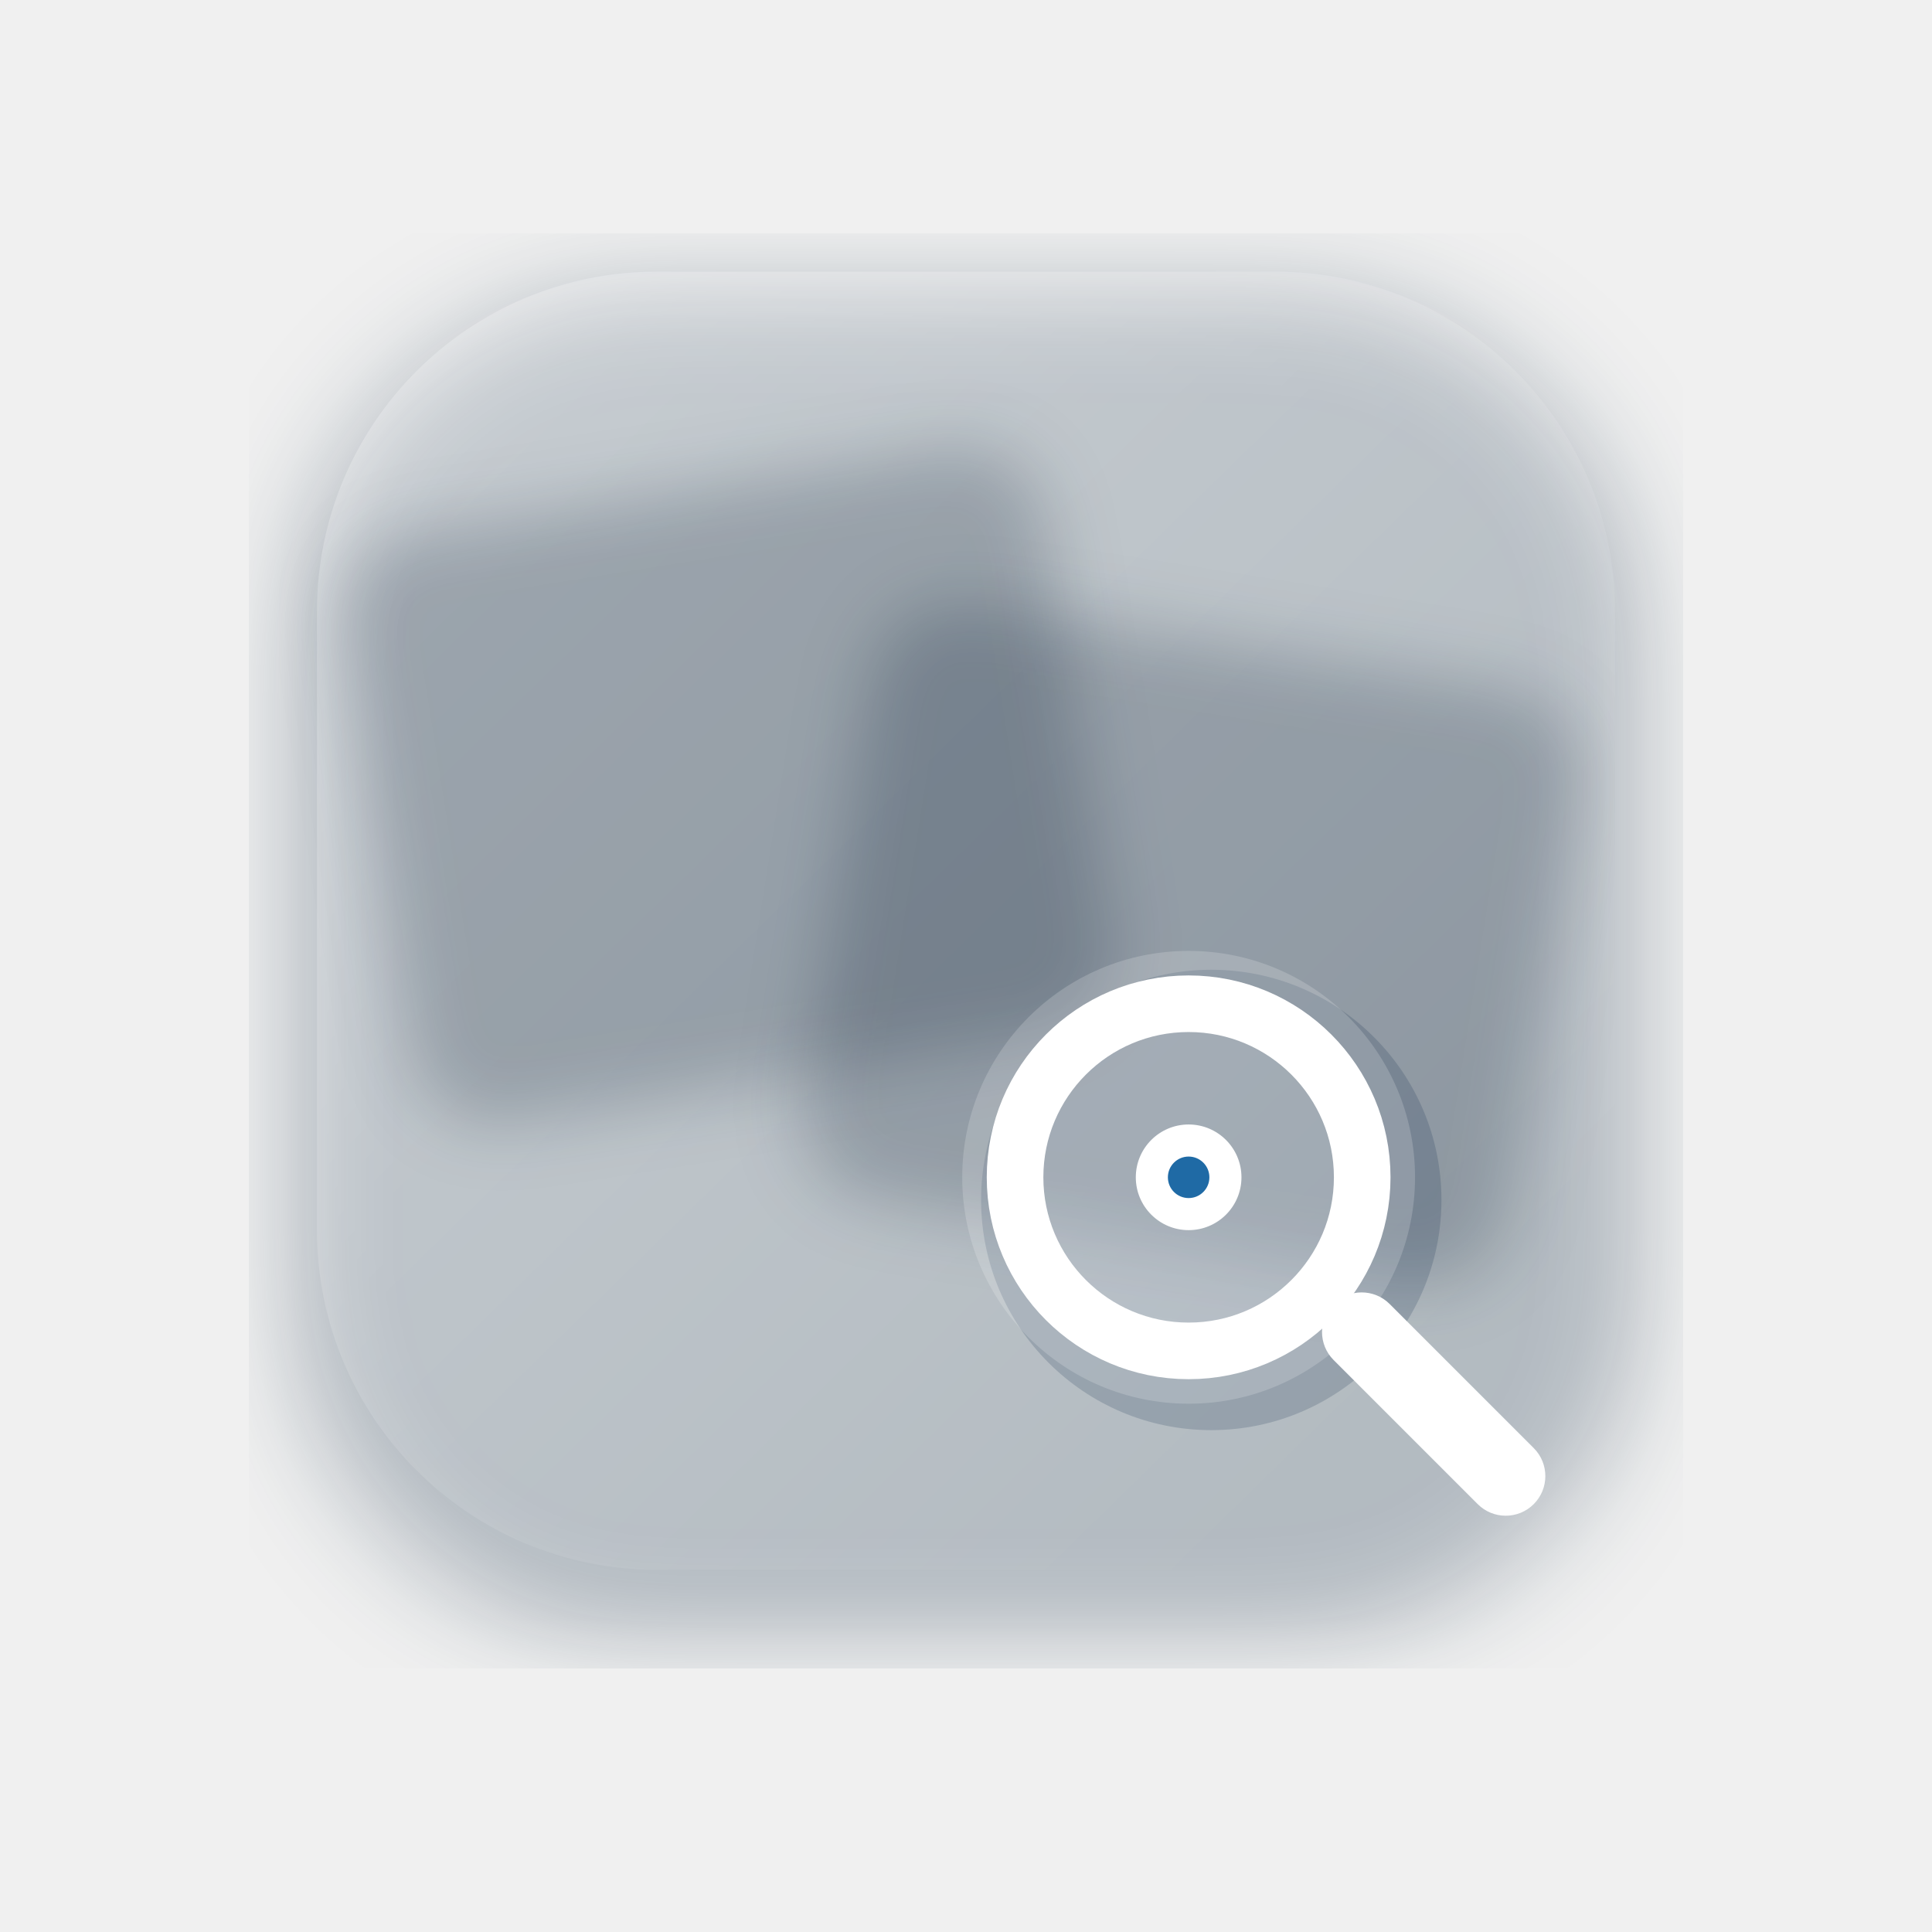
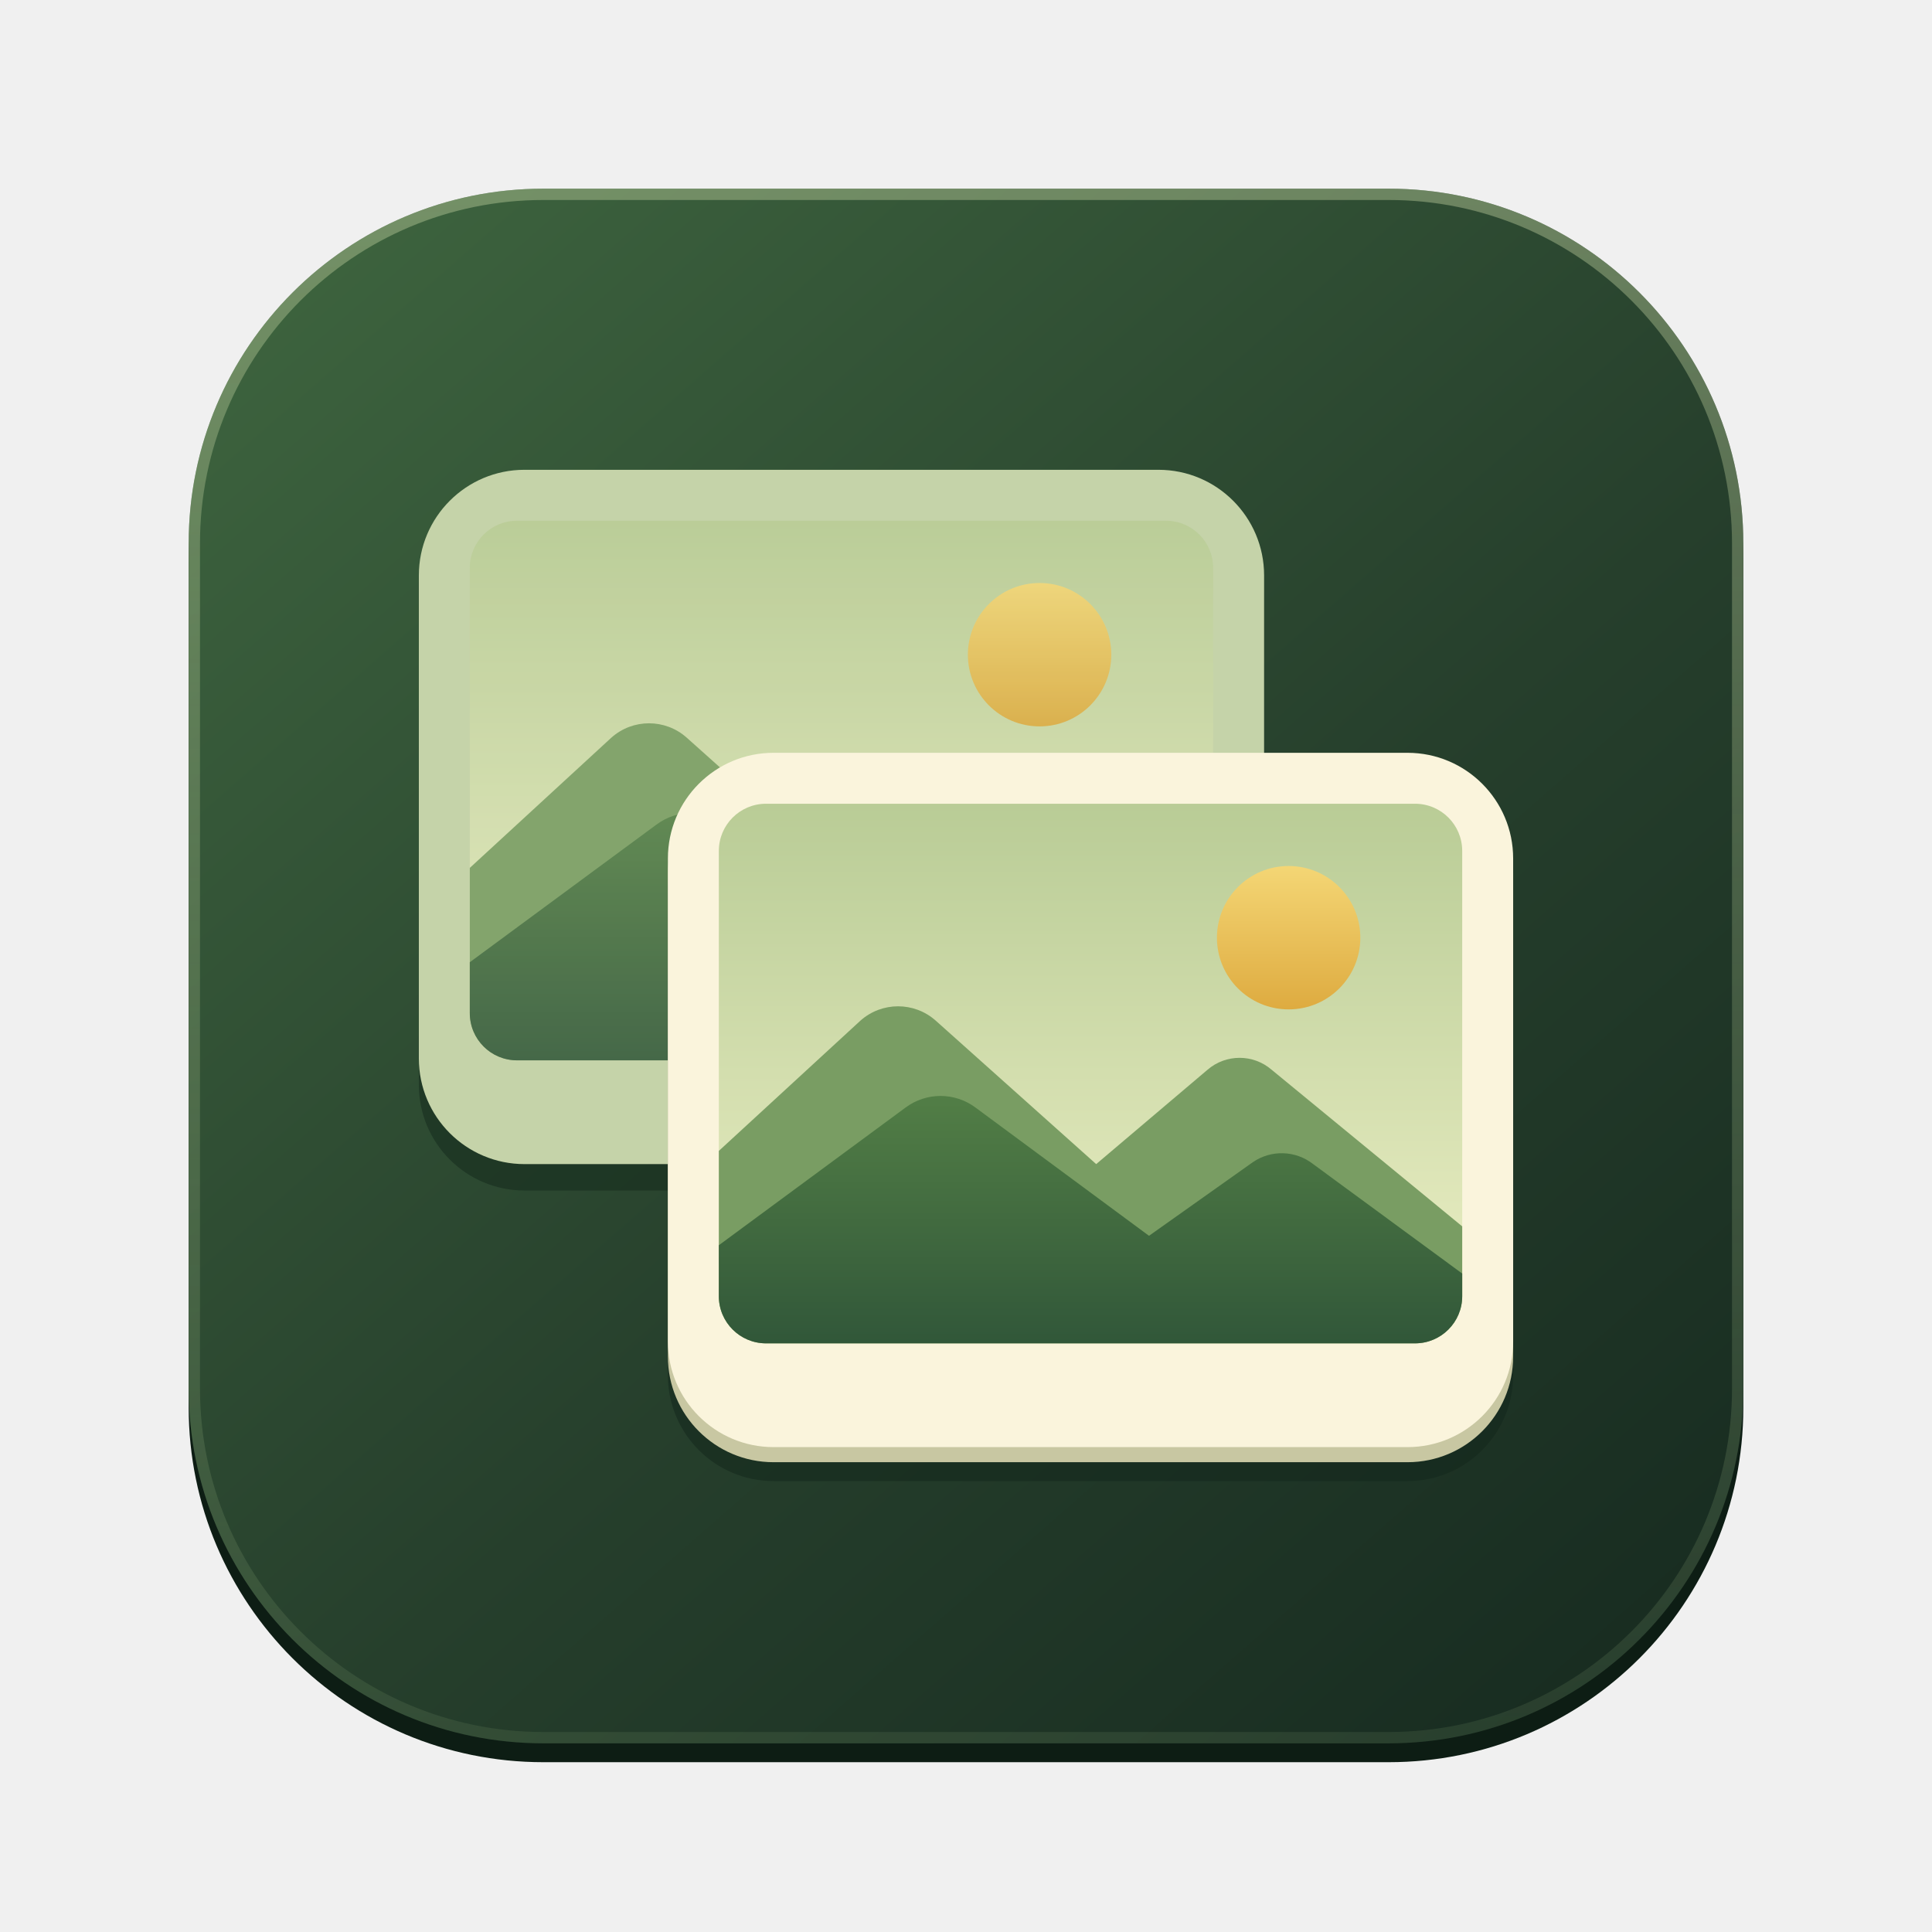
- <svg xmlns="http://www.w3.org/2000/svg" width="1024" height="1024" viewBox="0 0 1024 1024" fill="none">
+ <svg xmlns="http://www.w3.org/2000/svg" width="1024" height="1024" viewBox="0 0 1024 1024">
  <defs>
-     <linearGradient id="bg" x1="184" y1="128" x2="848" y2="896" gradientUnits="userSpaceOnUse">
-       <stop offset="0" stop-color="#183B66" />
-       <stop offset="0.52" stop-color="#1F6AA5" />
-       <stop offset="1" stop-color="#26B6A7" />
+     <linearGradient id="tile" x1="148" y1="100" x2="870" y2="924" gradientUnits="userSpaceOnUse">
+       <stop stop-color="#3e653f" />
+       <stop offset=".57" stop-color="#263f2c" />
+       <stop offset="1" stop-color="#172b20" />
    </linearGradient>
-     <linearGradient id="shine" x1="220" y1="168" x2="760" y2="720" gradientUnits="userSpaceOnUse">
-       <stop offset="0" stop-color="#FFFFFF" stop-opacity="0.26" />
-       <stop offset="1" stop-color="#FFFFFF" stop-opacity="0" />
+     <linearGradient id="rim" x2="0" y2="1">
+       <stop stop-color="#c2d1a0" stop-opacity=".42" />
+       <stop offset="1" stop-color="#8eac7a" stop-opacity=".14" />
    </linearGradient>
-     <linearGradient id="cardSky" x1="0" y1="0" x2="0" y2="1">
-       <stop offset="0" stop-color="#DDF4FF" />
-       <stop offset="1" stop-color="#9EDAFF" />
+     <linearGradient id="sky" x2="0" y2="1">
+       <stop stop-color="#b9cc96" />
+       <stop offset="1" stop-color="#edf0c6" />
    </linearGradient>
-     <linearGradient id="cardHill" x1="0" y1="0" x2="1" y2="1">
-       <stop offset="0" stop-color="#2DBD8E" />
-       <stop offset="1" stop-color="#128365" />
+     <linearGradient id="ridge" x2="0" y2="1">
+       <stop stop-color="#527e46" />
+       <stop offset="1" stop-color="#315739" />
    </linearGradient>
-     <filter id="shadow" x="132" y="124" width="760" height="760" filterUnits="userSpaceOnUse" color-interpolation-filters="sRGB">
-       <feOffset dy="24" />
-       <feGaussianBlur stdDeviation="28" />
-       <feColorMatrix type="matrix" values="0 0 0 0 0.02 0 0 0 0 0.129 0 0 0 0 0.231 0 0 0 0.26 0" />
-     </filter>
-     <filter id="cardShadow" x="148" y="156" width="708" height="604" filterUnits="userSpaceOnUse" color-interpolation-filters="sRGB">
-       <feOffset dy="20" />
-       <feGaussianBlur stdDeviation="18" />
-       <feColorMatrix type="matrix" values="0 0 0 0 0.031 0 0 0 0 0.102 0 0 0 0 0.188 0 0 0 0.22 0" />
-     </filter>
+     <linearGradient id="sun" x2="0" y2="1">
+       <stop stop-color="#f4d675" />
+       <stop offset="1" stop-color="#deab40" />
+     </linearGradient>
+     <clipPath id="photo">
+       <rect width="394" height="286" rx="25" />
+     </clipPath>
+     <g id="landscape" clip-path="url(#photo)">
+       <path d="M0 0h394v286H0z" fill="url(#sky)" />
+       <circle cx="302" cy="71" r="38" fill="url(#sun)" />
+       <path d="M0 184l75-69a30 30 0 0 1 40 0l85 76 59-50a26 26 0 0 1 34 0l101 83v62H0z" fill="#799d63" />
+       <path d="M0 234l99-73a31 31 0 0 1 37 0l92 68 55-39a27 27 0 0 1 32 1l79 58v37H0z" fill="url(#ridge)" />
+     </g>
  </defs>
-   <g filter="url(#shadow)">
-     <rect x="152" y="128" width="720" height="720" rx="196" fill="url(#bg)" />
+   <rect x="100" y="110" width="824" height="824" rx="188" fill="#0d1d14" />
+   <rect x="100" y="100" width="824" height="824" rx="188" fill="url(#tile)" />
+   <rect x="103" y="103" width="818" height="818" rx="185" fill="none" stroke="url(#rim)" stroke-width="6" />
+   <g transform="translate(222 249)">
+     <rect y="14" width="448" height="368" rx="56" fill="#14291c" opacity=".55" />
+     <rect width="448" height="368" rx="56" fill="#c5d3a9" />
+     <use href="#landscape" x="27" y="27" opacity=".86" />
  </g>
-   <rect x="168" y="144" width="688" height="688" rx="180" fill="url(#shine)" />
-   <g filter="url(#cardShadow)">
-     <g transform="rotate(-9 386 396)">
-       <rect x="198" y="238" width="376" height="316" rx="44" fill="white" />
-       <rect x="228" y="270" width="316" height="212" rx="28" fill="url(#cardSky)" />
-       <circle cx="482" cy="324" r="30" fill="#FFD56A" />
-       <path d="M228 442C259 393 297 368 342 368C389 368 423 400 454 428C473 445 489 458 509 458C524 458 536 452 544 446V482H228V442Z" fill="url(#cardHill)" />
-       <path d="M228 470C253 433 285 415 325 415C365 415 394 437 423 459C444 475 467 494 499 494C516 494 530 489 544 479V482H228V470Z" fill="#0A6A60" fill-opacity="0.2" />
-       <rect x="228" y="500" width="198" height="20" rx="10" fill="#D8E4EF" />
-       <rect x="228" y="530" width="146" height="16" rx="8" fill="#E5EDF5" />
-     </g>
-   </g>
-   <g filter="url(#cardShadow)">
-     <g transform="rotate(9 628 500)">
-       <rect x="438" y="320" width="380" height="320" rx="46" fill="white" />
-       <rect x="470" y="352" width="316" height="214" rx="28" fill="url(#cardSky)" />
-       <circle cx="716" cy="406" r="30" fill="#FFD56A" />
-       <path d="M470 530C499 479 541 450 588 450C636 450 672 482 705 511C727 530 744 542 765 542C772 542 779 541 786 538V566H470V530Z" fill="url(#cardHill)" />
-       <path d="M470 552C498 514 530 498 573 498C617 498 648 521 680 545C706 564 733 584 773 584C777 584 782 584 786 583V566H470V552Z" fill="#0A6A60" fill-opacity="0.2" />
-       <rect x="470" y="584" width="206" height="20" rx="10" fill="#D8E4EF" />
-       <rect x="470" y="614" width="154" height="16" rx="8" fill="#E5EDF5" />
-     </g>
-   </g>
-   <g transform="translate(642 636)">
-     <circle cx="0" cy="0" r="122" fill="#0D2B4D" fill-opacity="0.18" />
-     <circle cx="-12" cy="-12" r="120" fill="#FFFFFF" fill-opacity="0.18" />
-     <circle cx="-12" cy="-12" r="92" fill="#FFFFFF" fill-opacity="0.16" stroke="white" stroke-width="30" />
-     <rect x="50" y="70" width="42" height="150" rx="21" transform="rotate(-45 50 70)" fill="white" />
-     <circle cx="-12" cy="-12" r="28" fill="#FFFFFF" />
-     <circle cx="-12" cy="-12" r="11" fill="#1F6AA5" />
+   <g transform="translate(354 399)">
+     <rect y="18" width="448" height="368" rx="56" fill="#13261b" opacity=".55" />
+     <rect y="8" width="448" height="368" rx="56" fill="#c8c7a2" />
+     <rect width="448" height="368" rx="56" fill="#faf4dc" />
+     <use href="#landscape" x="27" y="27" />
  </g>
</svg>
